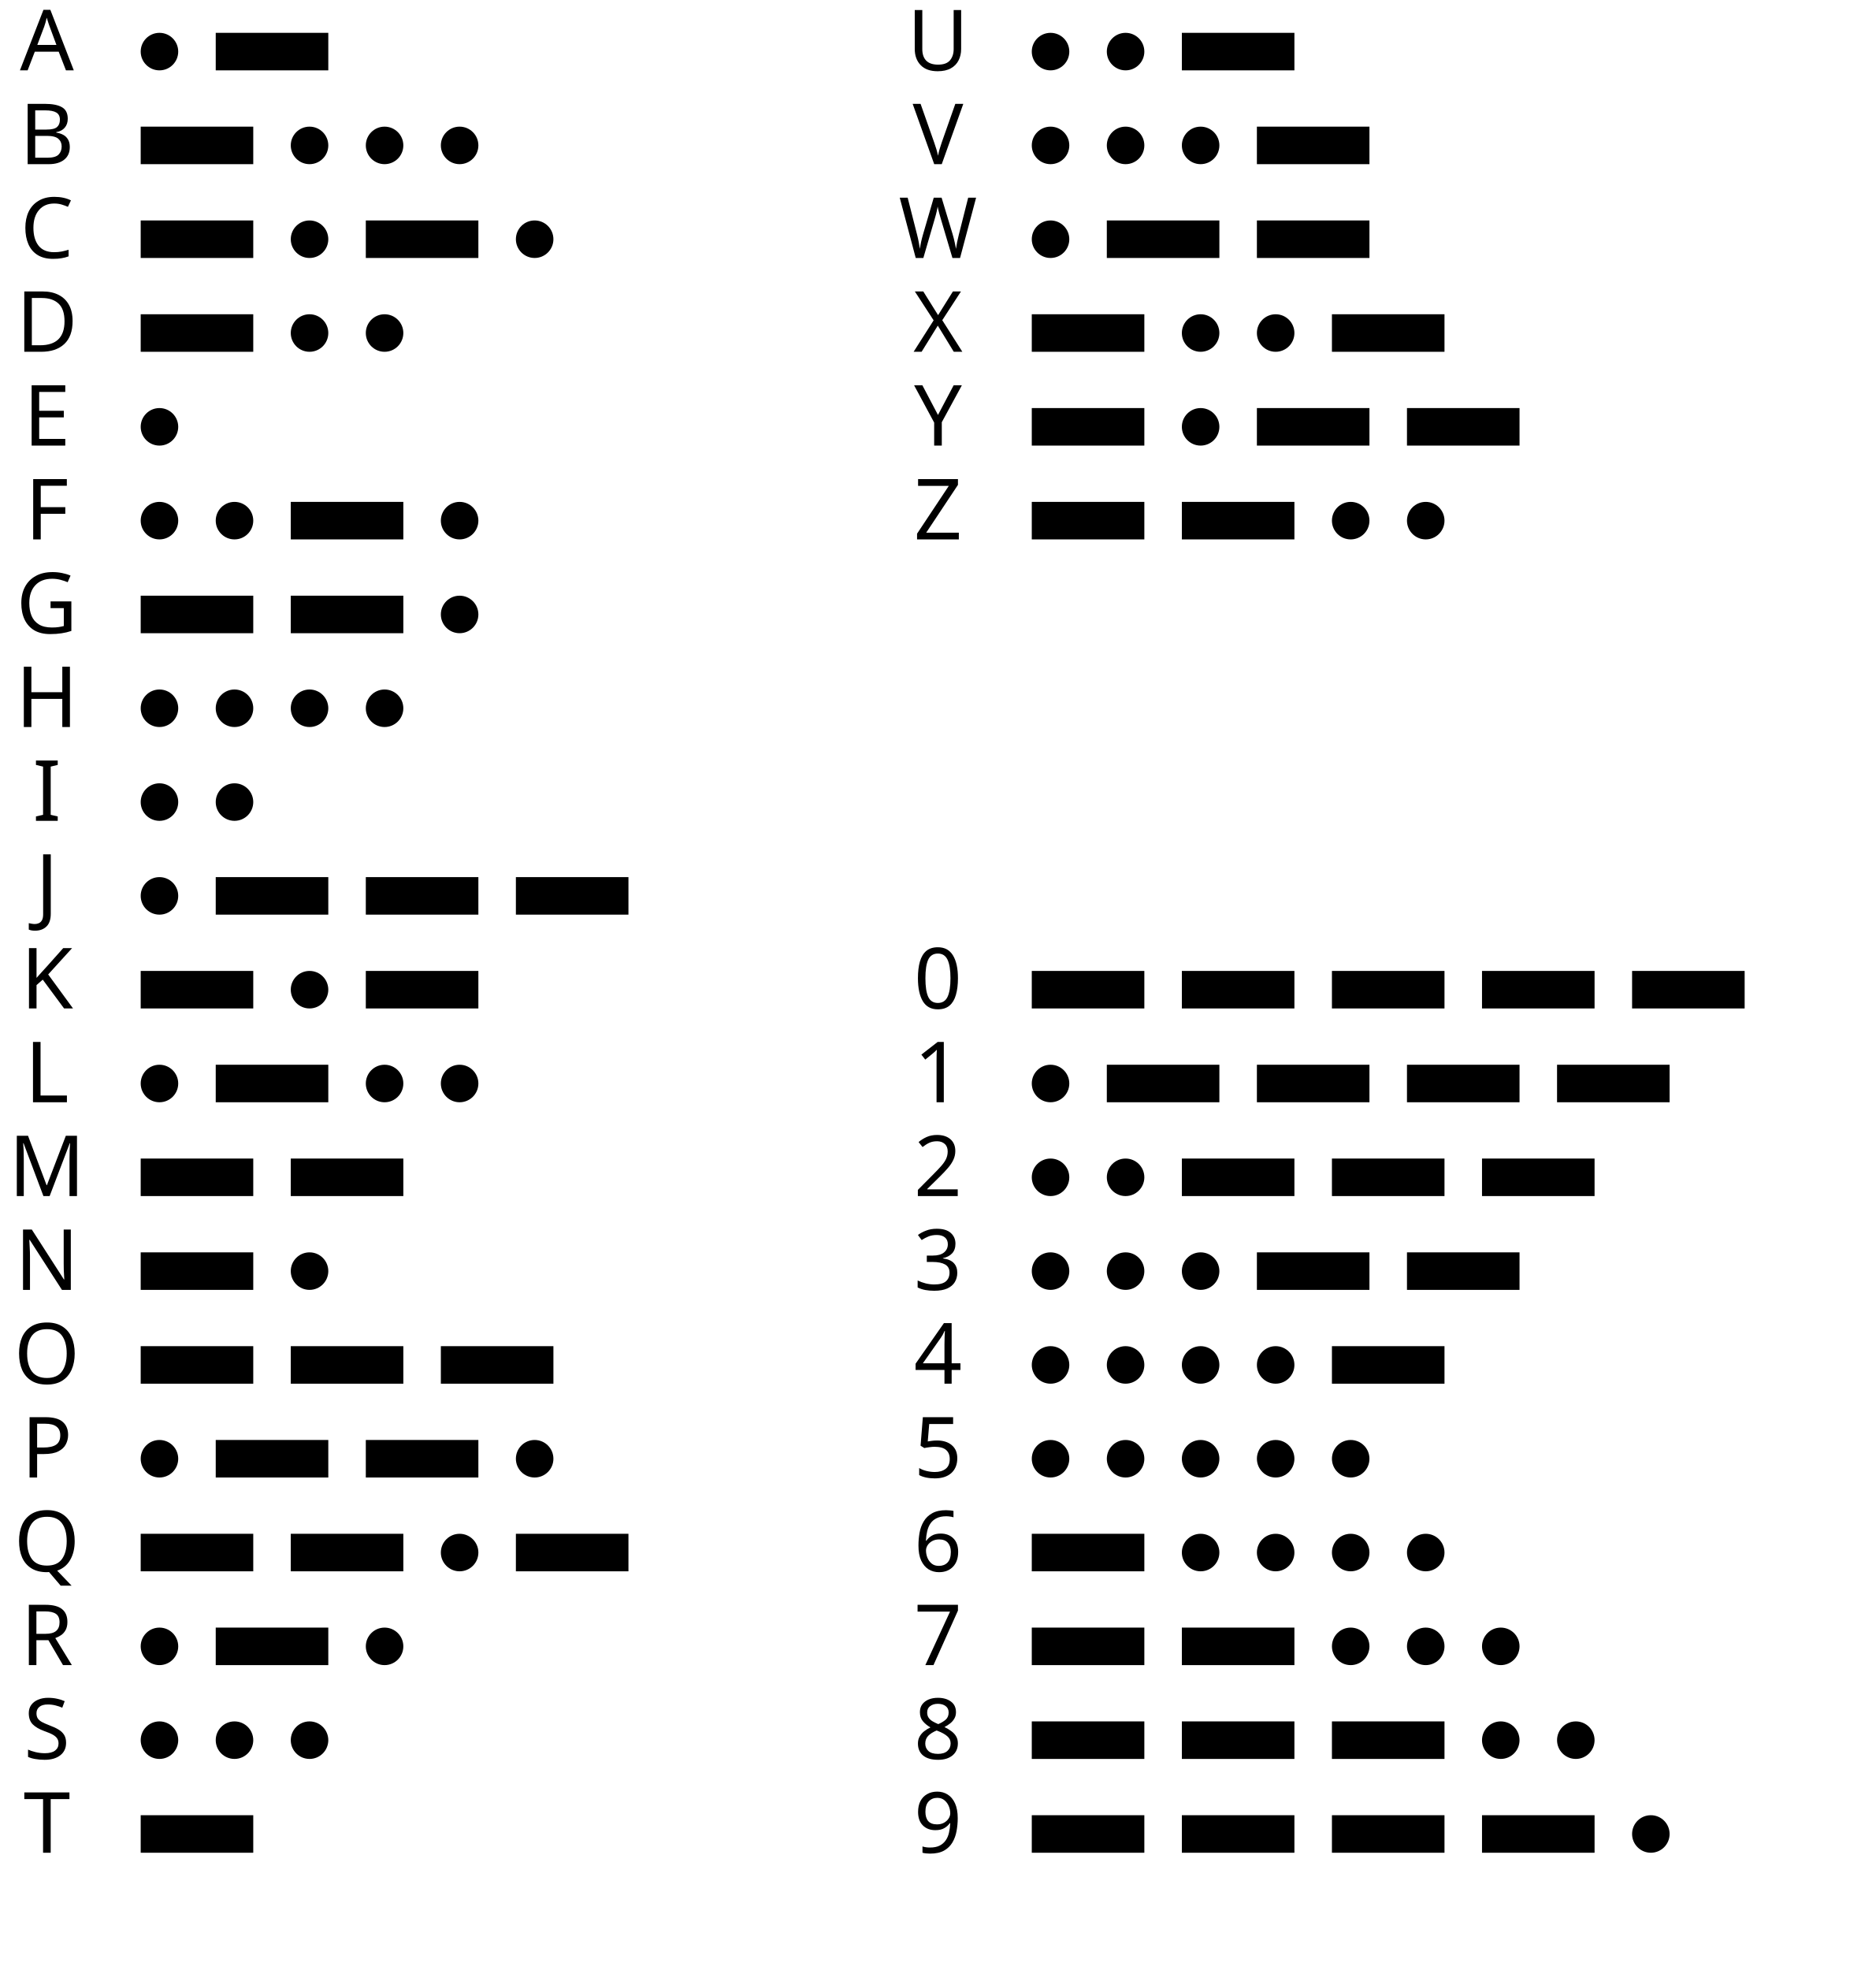
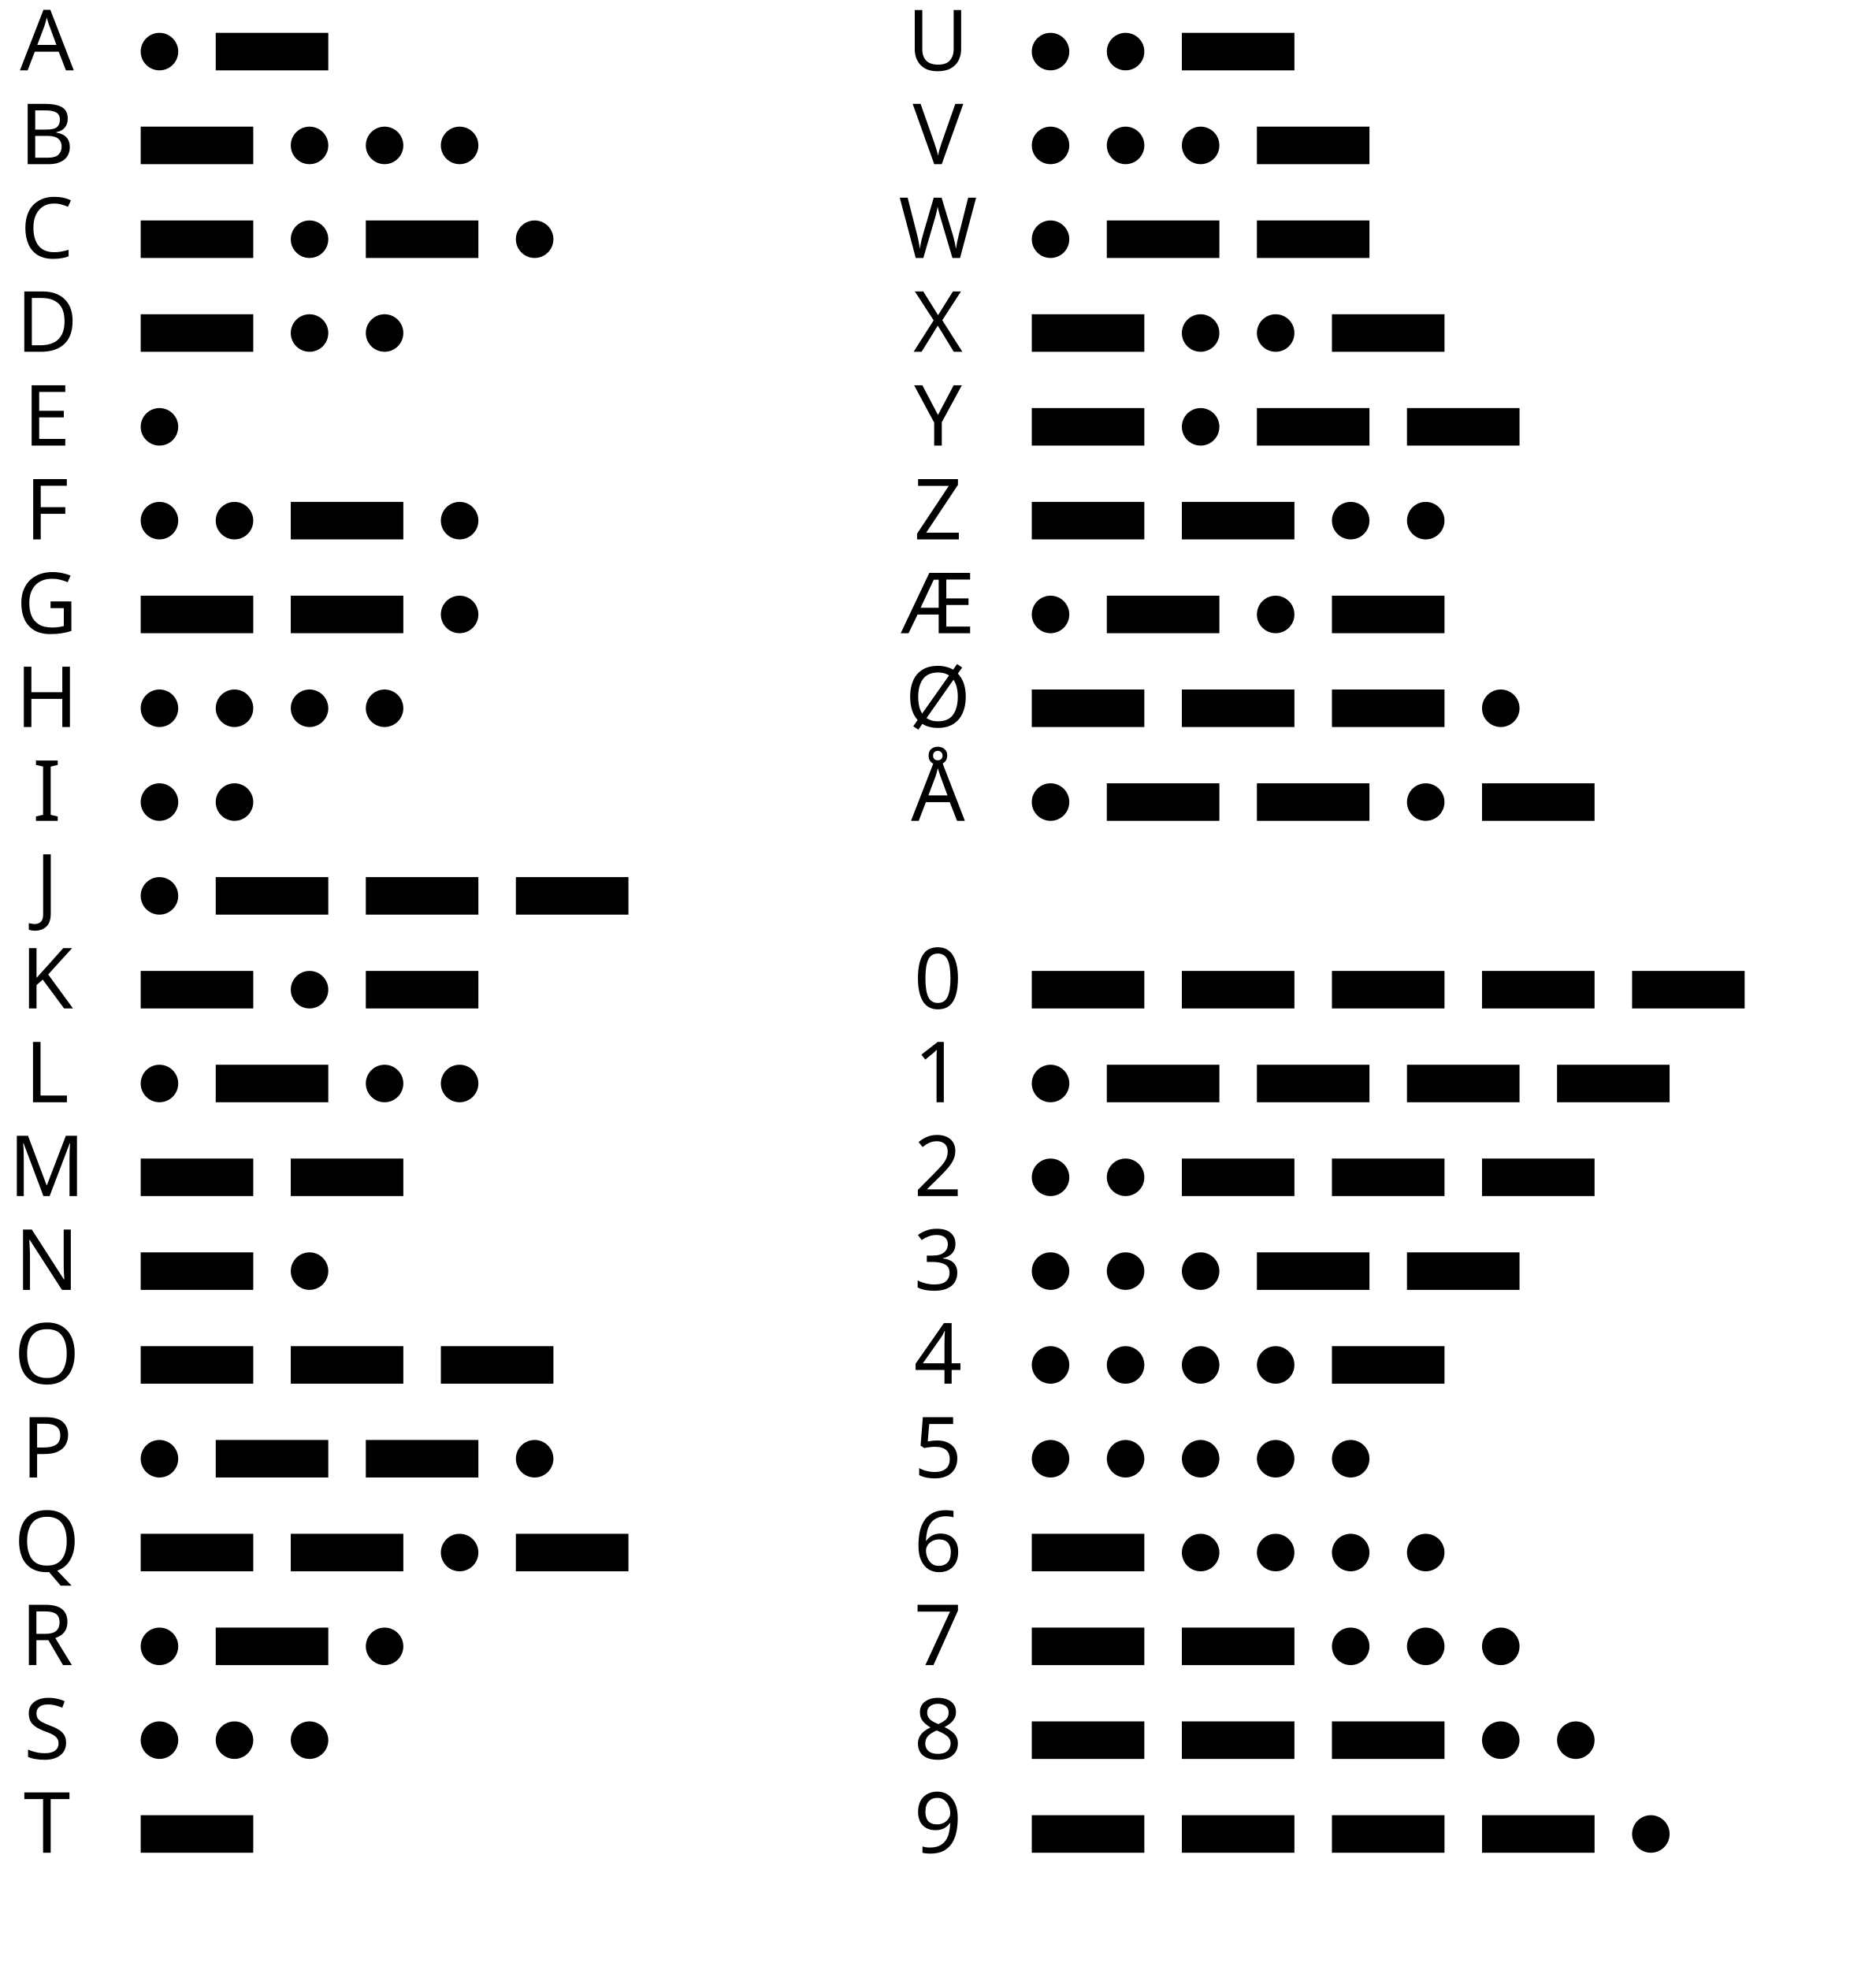
<svg xmlns="http://www.w3.org/2000/svg" width="100%" height="100%" viewBox="0 0 400 420" preserveAspectRatio="xMidYMid meet" version="1.1">
  <text font-family="Special Elite, sans-serif" text-anchor="middle" x="10" y="15" font-size="18px">
    <tspan>A</tspan>
  </text>
  <circle cx="34" cy="11" r="4" />
  <rect width="24" height="8" x="46" y="7" />
  <text font-family="Special Elite, sans-serif" text-anchor="middle" x="10" y="35" font-size="18px">
    <tspan>B</tspan>
  </text>
  <rect width="24" height="8" x="30" y="27" />
  <circle cx="66" cy="31" r="4" />
  <circle cx="82" cy="31" r="4" />
  <circle cx="98" cy="31" r="4" />
  <text font-family="Special Elite, sans-serif" text-anchor="middle" x="10" y="55" font-size="18px">
    <tspan>C</tspan>
  </text>
  <rect width="24" height="8" x="30" y="47" />
  <circle cx="66" cy="51" r="4" />
  <rect width="24" height="8" x="78" y="47" />
  <circle cx="114" cy="51" r="4" />
  <text font-family="Special Elite, sans-serif" text-anchor="middle" x="10" y="75" font-size="18px">
    <tspan>D</tspan>
  </text>
  <rect width="24" height="8" x="30" y="67" />
  <circle cx="66" cy="71" r="4" />
  <circle cx="82" cy="71" r="4" />
  <text font-family="Special Elite, sans-serif" text-anchor="middle" x="10" y="95" font-size="18px">
    <tspan>E</tspan>
  </text>
  <circle cx="34" cy="91" r="4" />
  <text font-family="Special Elite, sans-serif" text-anchor="middle" x="10" y="115" font-size="18px">
    <tspan>F</tspan>
  </text>
  <circle cx="34" cy="111" r="4" />
  <circle cx="50" cy="111" r="4" />
  <rect width="24" height="8" x="62" y="107" />
  <circle cx="98" cy="111" r="4" />
  <text font-family="Special Elite, sans-serif" text-anchor="middle" x="10" y="135" font-size="18px">
    <tspan>G</tspan>
  </text>
  <rect width="24" height="8" x="30" y="127" />
  <rect width="24" height="8" x="62" y="127" />
  <circle cx="98" cy="131" r="4" />
  <text font-family="Special Elite, sans-serif" text-anchor="middle" x="10" y="155" font-size="18px">
    <tspan>H</tspan>
  </text>
  <circle cx="34" cy="151" r="4" />
  <circle cx="50" cy="151" r="4" />
  <circle cx="66" cy="151" r="4" />
  <circle cx="82" cy="151" r="4" />
  <text font-family="Special Elite, sans-serif" text-anchor="middle" x="10" y="175" font-size="18px">
    <tspan>I</tspan>
  </text>
  <circle cx="34" cy="171" r="4" />
  <circle cx="50" cy="171" r="4" />
  <text font-family="Special Elite, sans-serif" text-anchor="middle" x="10" y="195" font-size="18px">
    <tspan>J</tspan>
  </text>
  <circle cx="34" cy="191" r="4" />
  <rect width="24" height="8" x="46" y="187" />
  <rect width="24" height="8" x="78" y="187" />
  <rect width="24" height="8" x="110" y="187" />
  <text font-family="Special Elite, sans-serif" text-anchor="middle" x="10" y="215" font-size="18px">
    <tspan>K</tspan>
  </text>
  <rect width="24" height="8" x="30" y="207" />
  <circle cx="66" cy="211" r="4" />
  <rect width="24" height="8" x="78" y="207" />
  <text font-family="Special Elite, sans-serif" text-anchor="middle" x="10" y="235" font-size="18px">
    <tspan>L</tspan>
  </text>
  <circle cx="34" cy="231" r="4" />
  <rect width="24" height="8" x="46" y="227" />
  <circle cx="82" cy="231" r="4" />
  <circle cx="98" cy="231" r="4" />
  <text font-family="Special Elite, sans-serif" text-anchor="middle" x="10" y="255" font-size="18px">
    <tspan>M</tspan>
  </text>
  <rect width="24" height="8" x="30" y="247" />
  <rect width="24" height="8" x="62" y="247" />
  <text font-family="Special Elite, sans-serif" text-anchor="middle" x="10" y="275" font-size="18px">
    <tspan>N</tspan>
  </text>
  <rect width="24" height="8" x="30" y="267" />
  <circle cx="66" cy="271" r="4" />
  <text font-family="Special Elite, sans-serif" text-anchor="middle" x="10" y="295" font-size="18px">
    <tspan>O</tspan>
  </text>
  <rect width="24" height="8" x="30" y="287" />
  <rect width="24" height="8" x="62" y="287" />
  <rect width="24" height="8" x="94" y="287" />
  <text font-family="Special Elite, sans-serif" text-anchor="middle" x="10" y="315" font-size="18px">
    <tspan>P</tspan>
  </text>
  <circle cx="34" cy="311" r="4" />
  <rect width="24" height="8" x="46" y="307" />
  <rect width="24" height="8" x="78" y="307" />
  <circle cx="114" cy="311" r="4" />
  <text font-family="Special Elite, sans-serif" text-anchor="middle" x="10" y="335" font-size="18px">
    <tspan>Q</tspan>
  </text>
  <rect width="24" height="8" x="30" y="327" />
  <rect width="24" height="8" x="62" y="327" />
  <circle cx="98" cy="331" r="4" />
  <rect width="24" height="8" x="110" y="327" />
  <text font-family="Special Elite, sans-serif" text-anchor="middle" x="10" y="355" font-size="18px">
    <tspan>R</tspan>
  </text>
  <circle cx="34" cy="351" r="4" />
  <rect width="24" height="8" x="46" y="347" />
  <circle cx="82" cy="351" r="4" />
  <text font-family="Special Elite, sans-serif" text-anchor="middle" x="10" y="375" font-size="18px">
    <tspan>S</tspan>
  </text>
  <circle cx="34" cy="371" r="4" />
  <circle cx="50" cy="371" r="4" />
  <circle cx="66" cy="371" r="4" />
  <text font-family="Special Elite, sans-serif" text-anchor="middle" x="10" y="395" font-size="18px">
    <tspan>T</tspan>
  </text>
  <rect width="24" height="8" x="30" y="387" />
  <text font-family="Special Elite, sans-serif" text-anchor="middle" x="200" y="15" font-size="18px">
    <tspan>U</tspan>
  </text>
  <circle cx="224" cy="11" r="4" />
  <circle cx="240" cy="11" r="4" />
  <rect width="24" height="8" x="252" y="7" />
  <text font-family="Special Elite, sans-serif" text-anchor="middle" x="200" y="35" font-size="18px">
    <tspan>V</tspan>
  </text>
  <circle cx="224" cy="31" r="4" />
  <circle cx="240" cy="31" r="4" />
  <circle cx="256" cy="31" r="4" />
  <rect width="24" height="8" x="268" y="27" />
  <text font-family="Special Elite, sans-serif" text-anchor="middle" x="200" y="55" font-size="18px">
    <tspan>W</tspan>
  </text>
  <circle cx="224" cy="51" r="4" />
  <rect width="24" height="8" x="236" y="47" />
  <rect width="24" height="8" x="268" y="47" />
  <text font-family="Special Elite, sans-serif" text-anchor="middle" x="200" y="75" font-size="18px">
    <tspan>X</tspan>
  </text>
  <rect width="24" height="8" x="220" y="67" />
  <circle cx="256" cy="71" r="4" />
  <circle cx="272" cy="71" r="4" />
  <rect width="24" height="8" x="284" y="67" />
  <text font-family="Special Elite, sans-serif" text-anchor="middle" x="200" y="95" font-size="18px">
    <tspan>Y</tspan>
  </text>
  <rect width="24" height="8" x="220" y="87" />
  <circle cx="256" cy="91" r="4" />
  <rect width="24" height="8" x="268" y="87" />
  <rect width="24" height="8" x="300" y="87" />
  <text font-family="Special Elite, sans-serif" text-anchor="middle" x="200" y="115" font-size="18px">
    <tspan>Z</tspan>
  </text>
  <rect width="24" height="8" x="220" y="107" />
  <rect width="24" height="8" x="252" y="107" />
  <circle cx="288" cy="111" r="4" />
  <circle cx="304" cy="111" r="4" />
+   <text font-family="Special Elite, sans-serif" text-anchor="middle" x="200" y="135" font-size="18px">
+     <tspan>Æ</tspan>
+   </text>
+   <circle cx="224" cy="131" r="4" />
+   <rect width="24" height="8" x="236" y="127" />
+   <circle cx="272" cy="131" r="4" />
+   <rect width="24" height="8" x="284" y="127" />
+   <text font-family="Special Elite, sans-serif" text-anchor="middle" x="200" y="155" font-size="18px">
+     <tspan>Ø</tspan>
+   </text>
+   <rect width="24" height="8" x="220" y="147" />
+   <rect width="24" height="8" x="252" y="147" />
+   <rect width="24" height="8" x="284" y="147" />
+   <circle cx="320" cy="151" r="4" />
+   <text font-family="Special Elite, sans-serif" text-anchor="middle" x="200" y="175" font-size="18px">
+     <tspan>Å</tspan>
+   </text>
+   <circle cx="224" cy="171" r="4" />
+   <rect width="24" height="8" x="236" y="167" />
+   <rect width="24" height="8" x="268" y="167" />
+   <circle cx="304" cy="171" r="4" />
+   <rect width="24" height="8" x="316" y="167" />
  <text font-family="Special Elite, sans-serif" text-anchor="middle" x="200" y="215" font-size="18px">
    <tspan>0</tspan>
  </text>
  <rect width="24" height="8" x="220" y="207" />
  <rect width="24" height="8" x="252" y="207" />
  <rect width="24" height="8" x="284" y="207" />
  <rect width="24" height="8" x="316" y="207" />
  <rect width="24" height="8" x="348" y="207" />
  <text font-family="Special Elite, sans-serif" text-anchor="middle" x="200" y="235" font-size="18px">
    <tspan>1</tspan>
  </text>
  <circle cx="224" cy="231" r="4" />
  <rect width="24" height="8" x="236" y="227" />
  <rect width="24" height="8" x="268" y="227" />
  <rect width="24" height="8" x="300" y="227" />
  <rect width="24" height="8" x="332" y="227" />
  <text font-family="Special Elite, sans-serif" text-anchor="middle" x="200" y="255" font-size="18px">
    <tspan>2</tspan>
  </text>
  <circle cx="224" cy="251" r="4" />
  <circle cx="240" cy="251" r="4" />
  <rect width="24" height="8" x="252" y="247" />
  <rect width="24" height="8" x="284" y="247" />
  <rect width="24" height="8" x="316" y="247" />
  <text font-family="Special Elite, sans-serif" text-anchor="middle" x="200" y="275" font-size="18px">
    <tspan>3</tspan>
  </text>
  <circle cx="224" cy="271" r="4" />
  <circle cx="240" cy="271" r="4" />
  <circle cx="256" cy="271" r="4" />
  <rect width="24" height="8" x="268" y="267" />
  <rect width="24" height="8" x="300" y="267" />
  <text font-family="Special Elite, sans-serif" text-anchor="middle" x="200" y="295" font-size="18px">
    <tspan>4</tspan>
  </text>
  <circle cx="224" cy="291" r="4" />
  <circle cx="240" cy="291" r="4" />
  <circle cx="256" cy="291" r="4" />
  <circle cx="272" cy="291" r="4" />
  <rect width="24" height="8" x="284" y="287" />
  <text font-family="Special Elite, sans-serif" text-anchor="middle" x="200" y="315" font-size="18px">
    <tspan>5</tspan>
  </text>
  <circle cx="224" cy="311" r="4" />
  <circle cx="240" cy="311" r="4" />
  <circle cx="256" cy="311" r="4" />
  <circle cx="272" cy="311" r="4" />
  <circle cx="288" cy="311" r="4" />
  <text font-family="Special Elite, sans-serif" text-anchor="middle" x="200" y="335" font-size="18px">
    <tspan>6</tspan>
  </text>
  <rect width="24" height="8" x="220" y="327" />
  <circle cx="256" cy="331" r="4" />
  <circle cx="272" cy="331" r="4" />
  <circle cx="288" cy="331" r="4" />
  <circle cx="304" cy="331" r="4" />
  <text font-family="Special Elite, sans-serif" text-anchor="middle" x="200" y="355" font-size="18px">
    <tspan>7</tspan>
  </text>
  <rect width="24" height="8" x="220" y="347" />
  <rect width="24" height="8" x="252" y="347" />
  <circle cx="288" cy="351" r="4" />
  <circle cx="304" cy="351" r="4" />
  <circle cx="320" cy="351" r="4" />
  <text font-family="Special Elite, sans-serif" text-anchor="middle" x="200" y="375" font-size="18px">
    <tspan>8</tspan>
  </text>
  <rect width="24" height="8" x="220" y="367" />
  <rect width="24" height="8" x="252" y="367" />
  <rect width="24" height="8" x="284" y="367" />
  <circle cx="320" cy="371" r="4" />
  <circle cx="336" cy="371" r="4" />
  <text font-family="Special Elite, sans-serif" text-anchor="middle" x="200" y="395" font-size="18px">
    <tspan>9</tspan>
  </text>
  <rect width="24" height="8" x="220" y="387" />
  <rect width="24" height="8" x="252" y="387" />
  <rect width="24" height="8" x="284" y="387" />
  <rect width="24" height="8" x="316" y="387" />
  <circle cx="352" cy="391" r="4" />
</svg>
